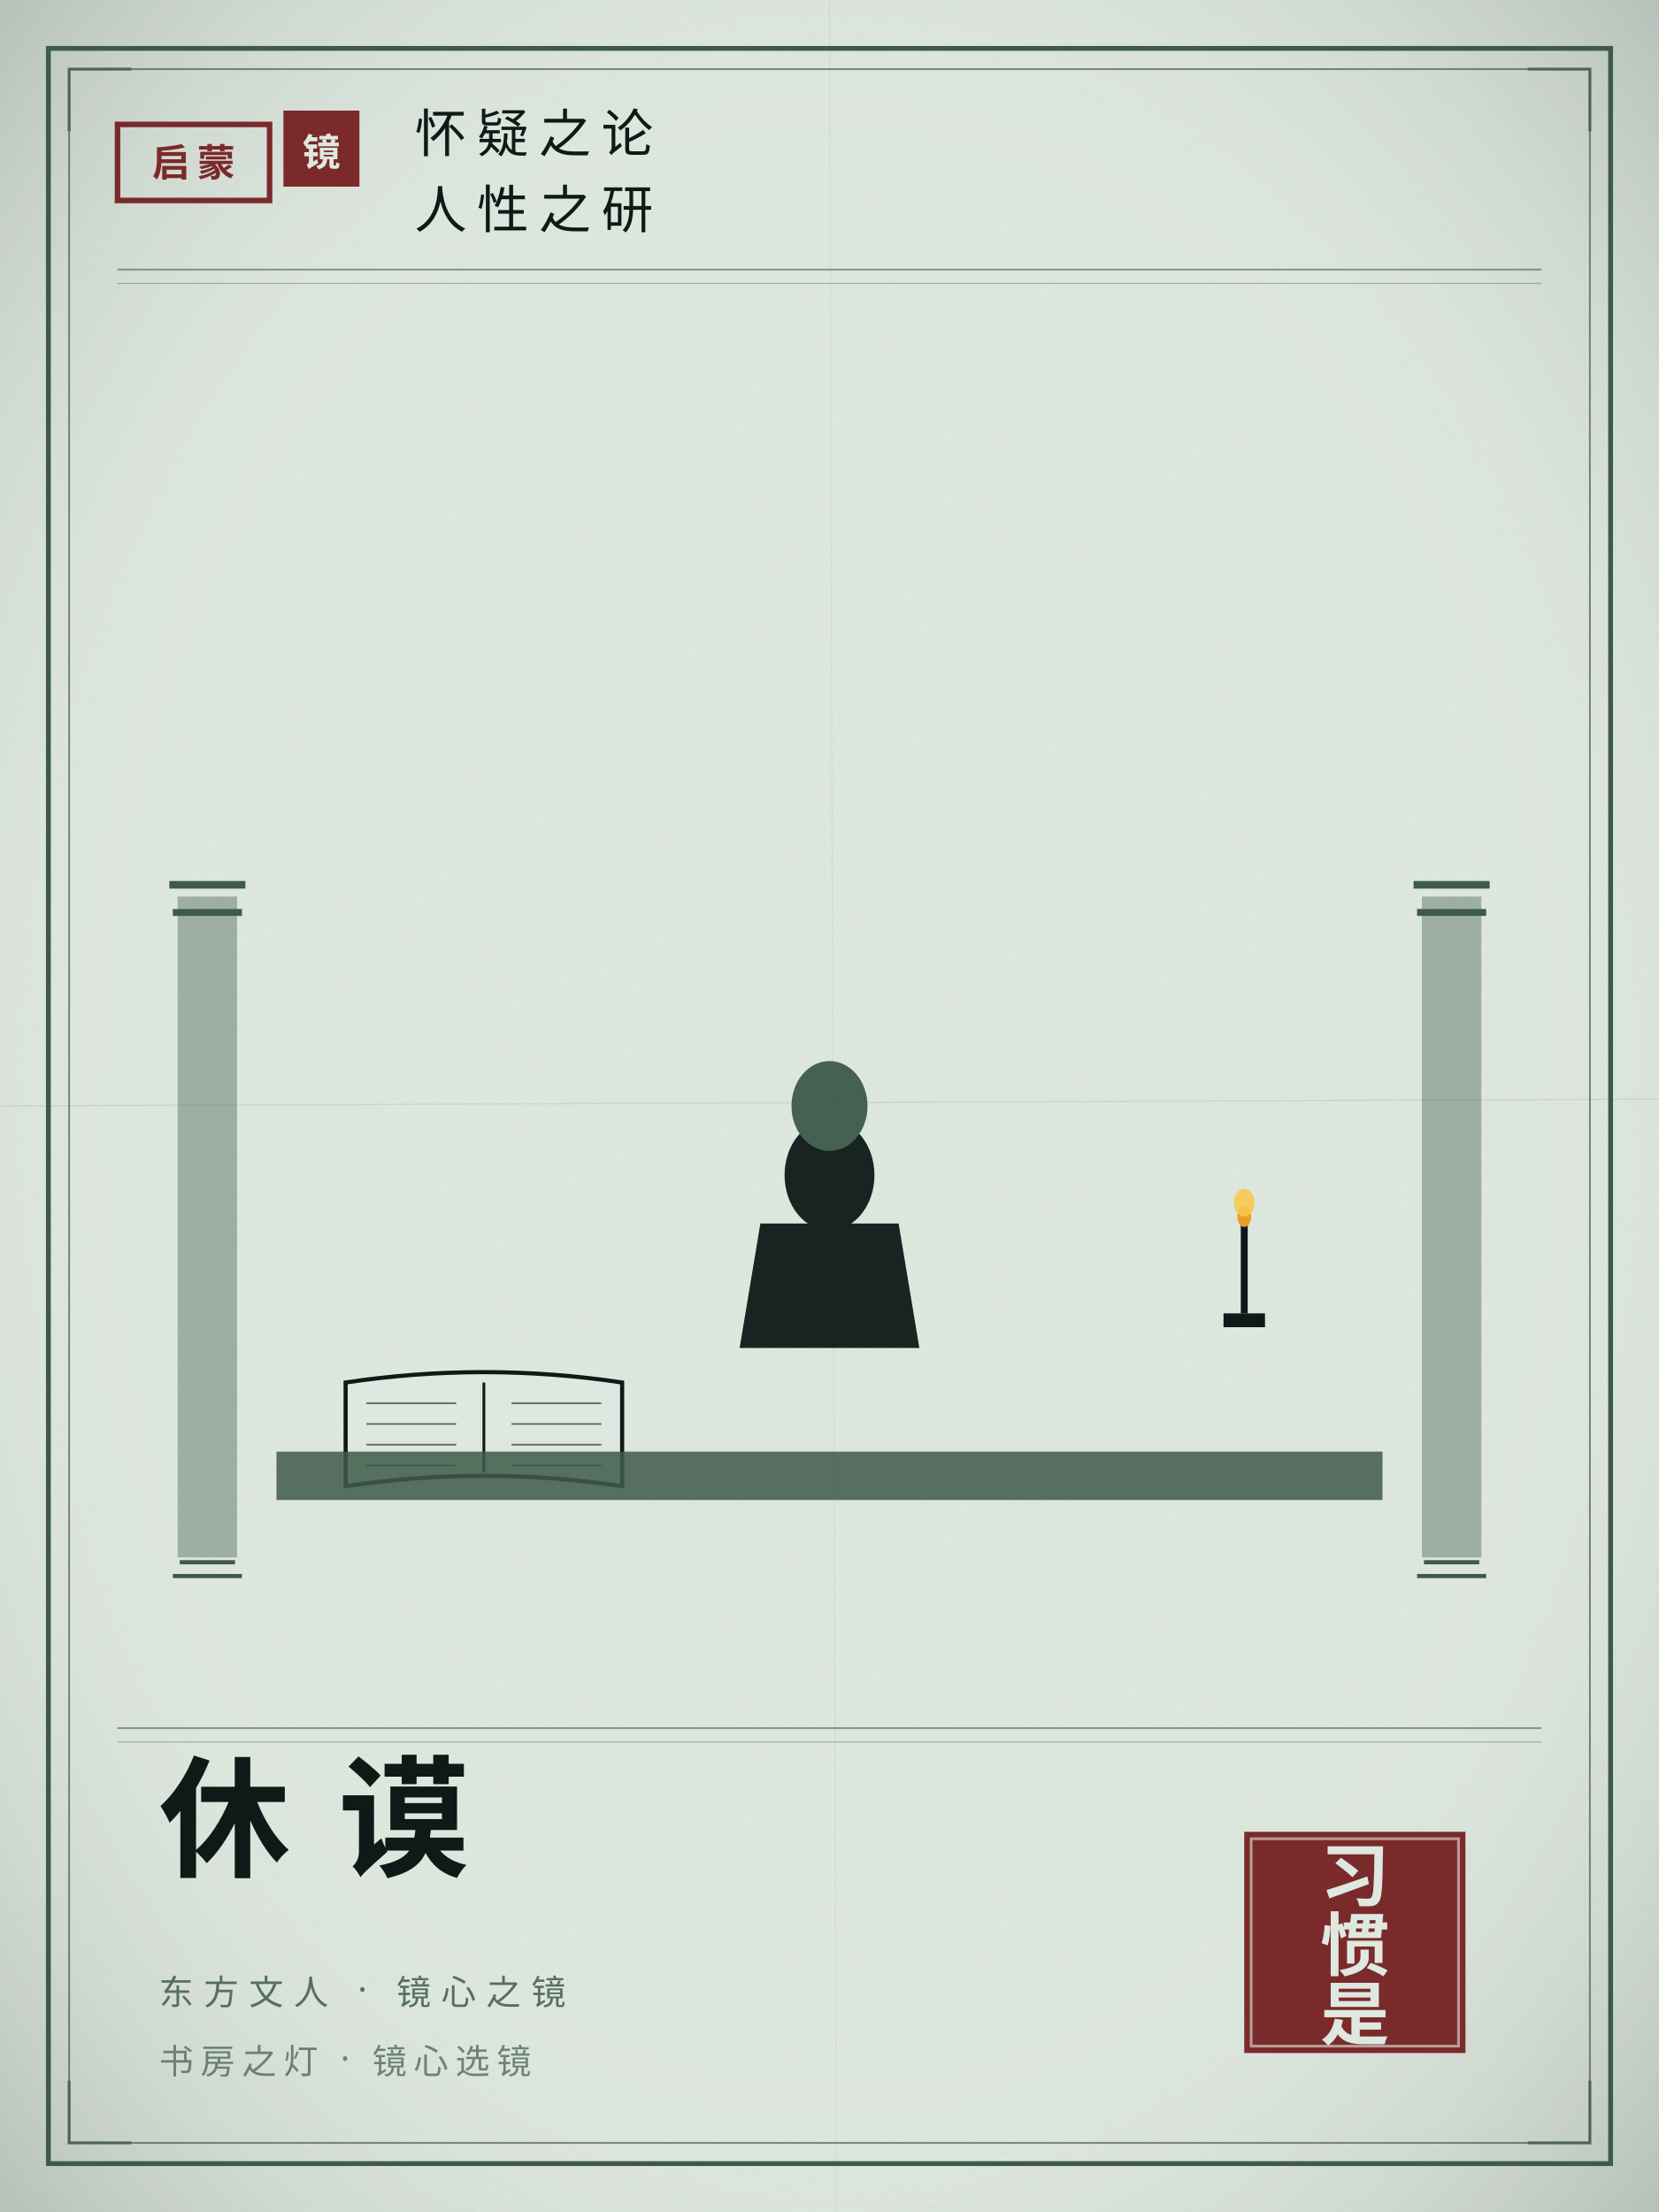
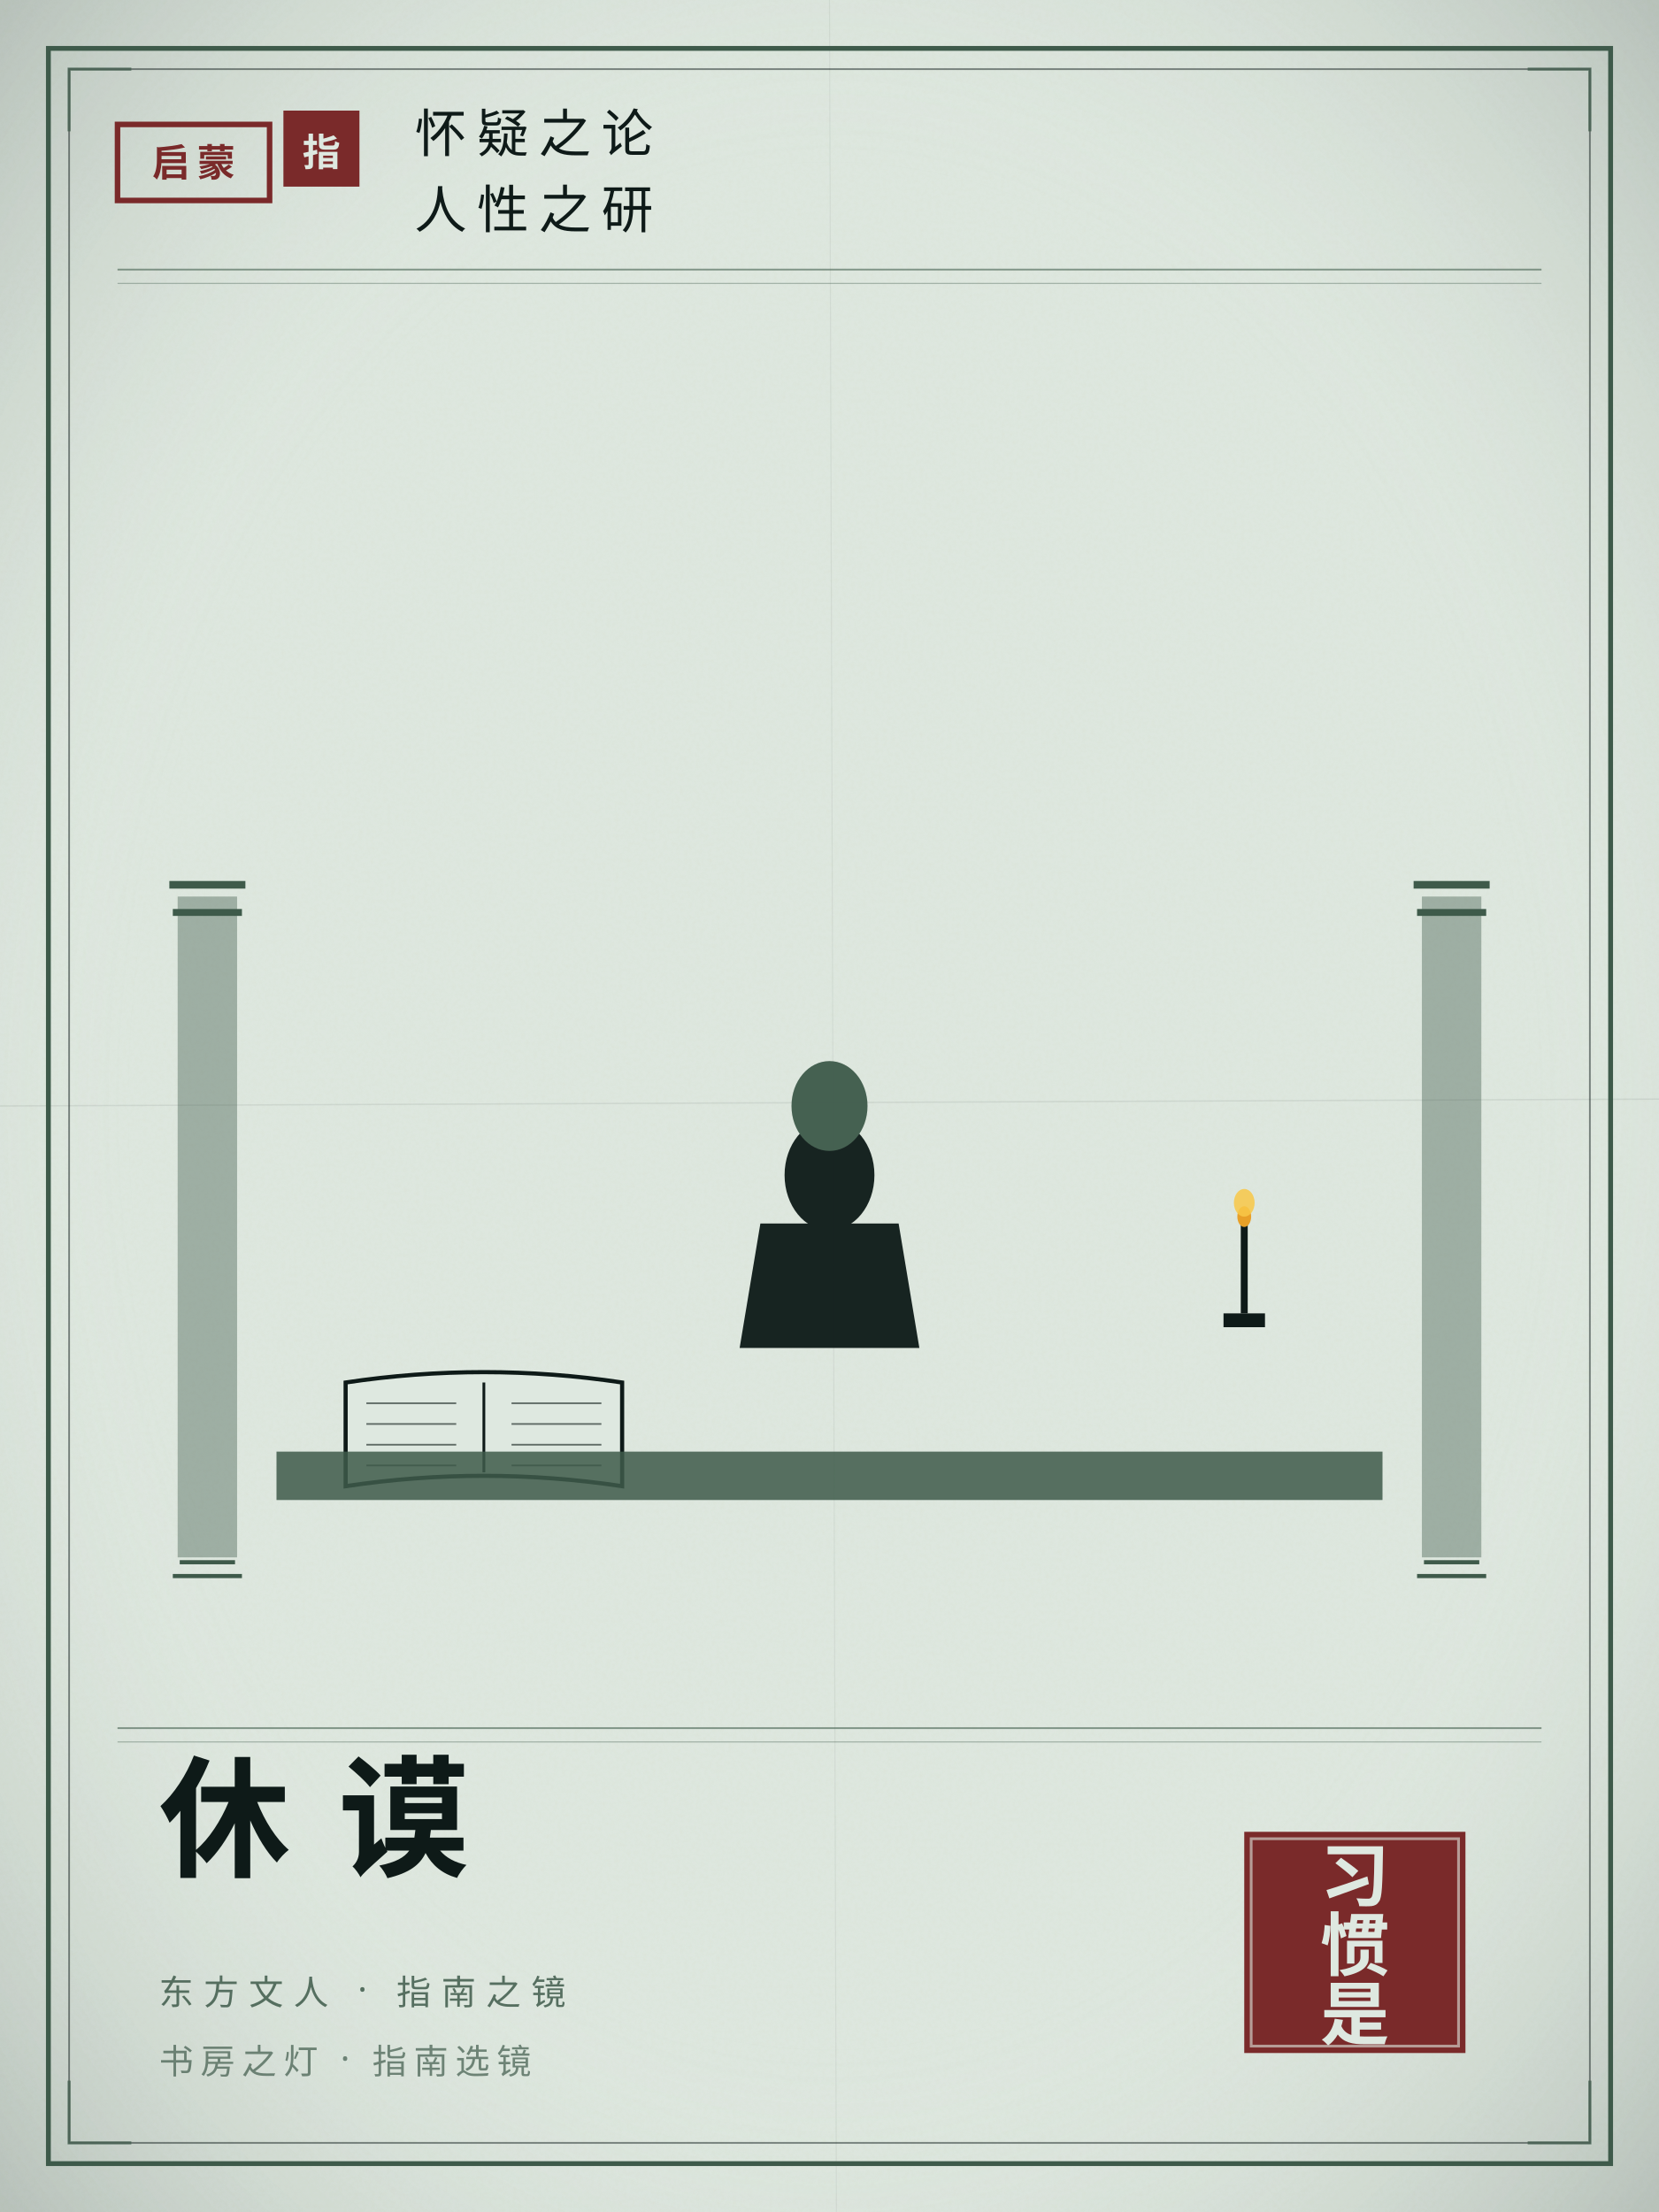
<svg xmlns="http://www.w3.org/2000/svg" viewBox="0 0 480 640" width="480" height="640" preserveAspectRatio="xMidYMid meet">
  <defs>
    <filter id="ink-53" x="-10%" y="-10%" width="120%" height="120%">
      <feTurbulence type="fractalNoise" baseFrequency="0.022" numOctaves="2" seed="53" result="noise" />
      <feDisplacementMap in="SourceGraphic" in2="noise" scale="2.4" />
    </filter>
    <filter id="ink-strong-53" x="-10%" y="-10%" width="120%" height="120%">
      <feTurbulence type="fractalNoise" baseFrequency="0.045" numOctaves="3" seed="60" result="noise" />
      <feDisplacementMap in="SourceGraphic" in2="noise" scale="3.6" />
    </filter>
    <filter id="wash-53" x="-20%" y="-20%" width="140%" height="140%">
      <feTurbulence type="fractalNoise" baseFrequency="0.018" numOctaves="2" seed="56" result="t" />
      <feDisplacementMap in="SourceGraphic" in2="t" scale="6" />
      <feGaussianBlur stdDeviation="0.6" />
    </filter>
    <filter id="haze-53">
      <feGaussianBlur stdDeviation="2.4" />
    </filter>
    <filter id="paper-53" x="0%" y="0%" width="100%" height="100%">
      <feTurbulence type="fractalNoise" baseFrequency="0.85" numOctaves="2" seed="64" result="grain" />
      <feColorMatrix in="grain" type="matrix" values="0 0 0 0 0.45                 0 0 0 0 0.35                 0 0 0 0 0.20                 0 0 0 0.10 0" />
    </filter>
  </defs>
  <rect x="0" y="0" width="480" height="640" fill="#dee8e0" />
  <rect x="0" y="0" width="480" height="640" fill="#dee8e0" filter="url(#paper-53)" opacity="0.55" />
  <radialGradient id="vignette-53" cx="50%" cy="50%" r="70%">
    <stop offset="60%" stop-color="#dee8e0" stop-opacity="0" />
    <stop offset="100%" stop-color="#0e1a18" stop-opacity="0.18" />
  </radialGradient>
  <rect x="0" y="0" width="480" height="640" fill="url(#vignette-53)" />
  <path d="M 0 320 L 480 318" stroke="#0e1a18" stroke-width="0.4" opacity="0.08" />
  <path d="M 240 0 L 242 640" stroke="#0e1a18" stroke-width="0.3" opacity="0.06" />
  <rect x="14" y="14" width="452" height="612" fill="none" stroke="#3e5a4a" stroke-width="1.4" />
  <rect x="20" y="20" width="440" height="600" fill="none" stroke="#0e1a18" stroke-width="0.5" opacity="0.5" />
  <g stroke="#3e5a4a" stroke-width="0.9" fill="none" opacity="0.7">
    <path d="M 20 38 L 20 20 L 38 20" />
    <path d="M 442 20 L 460 20 L 460 38" />
    <path d="M 460 602 L 460 620 L 442 620" />
    <path d="M 38 620 L 20 620 L 20 602" />
  </g>
  <g>
    <g transform="translate(34 36)">
      <rect x="0" y="0" width="44" height="22" fill="none" stroke="#7a2a2a" stroke-width="1.6" />
      <text x="22" y="15" text-anchor="middle" font-family="STKaiti, KaiTi, serif" font-size="11" fill="#7a2a2a" letter-spacing="2" font-weight="600">启蒙</text>
    </g>
    <g transform="translate(82 32)">
      <rect x="0" y="0" width="22" height="22" fill="#7a2a2a" />
-       <text x="11" y="16" text-anchor="middle" font-family="serif" font-size="11" fill="#dee8e0" font-weight="700">镜</text>
+       <text x="11" y="16" text-anchor="middle" font-family="serif" font-size="11" fill="#dee8e0" font-weight="700">指</text>
    </g>
    <g transform="translate(120 44)">
      <text font-family="STKaiti, KaiTi, serif" font-size="15" fill="#0e1a18" letter-spacing="3" font-weight="500">
        <tspan x="0" dy="0">怀疑之论</tspan>
        <tspan x="0" dy="22">人性之研</tspan>
      </text>
    </g>
    <line x1="34" y1="78" x2="446" y2="78" stroke="#3e5a4a" stroke-width="0.5" opacity="0.6" />
    <line x1="34" y1="82" x2="446" y2="82" stroke="#3e5a4a" stroke-width="0.3" opacity="0.4" />
  </g>
  <g>
    <g stroke="#3e5a4a" stroke-width="1.2" fill="none">
      <rect x="52" y="260" width="16" height="190" fill="#3e5a4a" opacity="0.4" />
      <line x1="50" y1="264" x2="70" y2="264" stroke-width="2" />
      <line x1="49" y1="256" x2="71" y2="256" stroke-width="2.2" />
      <line x1="52" y1="452" x2="68" y2="452" />
      <line x1="50" y1="456" x2="70" y2="456" />
    </g>
    <g stroke="#3e5a4a" stroke-width="1.2" fill="none">
      <rect x="412" y="260" width="16" height="190" fill="#3e5a4a" opacity="0.4" />
      <line x1="410" y1="264" x2="430" y2="264" stroke-width="2" />
      <line x1="409" y1="256" x2="431" y2="256" stroke-width="2.2" />
      <line x1="412" y1="452" x2="428" y2="452" />
      <line x1="410" y1="456" x2="430" y2="456" />
    </g>
    <g>
      <line x1="360" y1="352" x2="360" y2="380" stroke="#0e1a18" stroke-width="2" />
      <ellipse cx="360" cy="352" rx="2" ry="3" fill="#e8a028" />
      <ellipse cx="360" cy="348" rx="3" ry="4" fill="#f8c848" opacity="0.85" />
      <rect x="354" y="380" width="12" height="4" fill="#0e1a18" />
    </g>
    <g>
      <path d="M 100 400 Q 140 394 180 400 L 180 430 Q 140 424 100 430 Z" fill="#dee8e0" stroke="#0e1a18" stroke-width="1.2" />
      <line x1="140" y1="400" x2="140" y2="426" stroke="#0e1a18" stroke-width="0.8" />
      <line x1="106" y1="406" x2="132" y2="406" stroke="#0e1a18" stroke-width="0.5" opacity="0.6" />
      <line x1="106" y1="412" x2="132" y2="412" stroke="#0e1a18" stroke-width="0.5" opacity="0.6" />
      <line x1="106" y1="418" x2="132" y2="418" stroke="#0e1a18" stroke-width="0.5" opacity="0.6" />
      <line x1="106" y1="424" x2="132" y2="424" stroke="#0e1a18" stroke-width="0.5" opacity="0.6" />
      <line x1="148" y1="406" x2="174" y2="406" stroke="#0e1a18" stroke-width="0.5" opacity="0.6" />
      <line x1="148" y1="412" x2="174" y2="412" stroke="#0e1a18" stroke-width="0.5" opacity="0.6" />
      <line x1="148" y1="418" x2="174" y2="418" stroke="#0e1a18" stroke-width="0.5" opacity="0.6" />
      <line x1="148" y1="424" x2="174" y2="424" stroke="#0e1a18" stroke-width="0.5" opacity="0.6" />
    </g>
    <rect x="80" y="420" width="320" height="14" fill="#3e5a4a" opacity="0.85" />
    <g transform="translate(240 340)" fill="#0e1a18" opacity="0.95">
      <ellipse cx="0" cy="0" rx="13" ry="16" />
      <path d="M -20 14 L -26 50 L 26 50 L 20 14 Z" />
      <ellipse cx="0" cy="-20" rx="11" ry="13" fill="#3e5a4a" />
    </g>
  </g>
  <g>
    <line x1="34" y1="500" x2="446" y2="500" stroke="#3e5a4a" stroke-width="0.5" opacity="0.6" />
    <line x1="34" y1="504" x2="446" y2="504" stroke="#3e5a4a" stroke-width="0.3" opacity="0.4" />
    <g transform="translate(46 540)">
      <text font-family="STKaiti, KaiTi, serif" font-size="38" fill="#0e1a18" letter-spacing="14" font-weight="700">休谟</text>
-       <text x="0" y="40" font-family="STKaiti, KaiTi, serif" font-size="10" fill="#3e5a4a" letter-spacing="3" opacity="0.85">东方文人 · 镜心之镜</text>
+       <text x="0" y="40" font-family="STKaiti, KaiTi, serif" font-size="10" fill="#3e5a4a" letter-spacing="3" opacity="0.85">东方文人 · 指南之镜</text>
    </g>
    <g transform="translate(360 530)">
      <rect x="0" y="0" width="64" height="64" fill="#7a2a2a" filter="url(#ink-27)" />
      <rect x="2" y="2" width="60" height="60" fill="none" stroke="#dee8e0" stroke-width="0.8" opacity="0.6" />
      <text x="32" y="20" text-anchor="middle" font-family="serif" font-size="20" fill="#dee8e0" font-weight="900">习</text>
      <text x="32" y="40" text-anchor="middle" font-family="serif" font-size="20" fill="#dee8e0" font-weight="900">惯</text>
      <text x="32" y="60" text-anchor="middle" font-family="serif" font-size="20" fill="#dee8e0" font-weight="900">是</text>
    </g>
  </g>
  <g transform="translate(46 600)">
-     <text font-family="STKaiti, KaiTi, serif" font-size="10" fill="#3e5a4a" letter-spacing="2" opacity="0.7">书房之灯 · 镜心选镜</text>
+     <text font-family="STKaiti, KaiTi, serif" font-size="10" fill="#3e5a4a" letter-spacing="2" opacity="0.7">书房之灯 · 指南选镜</text>
  </g>
</svg>
